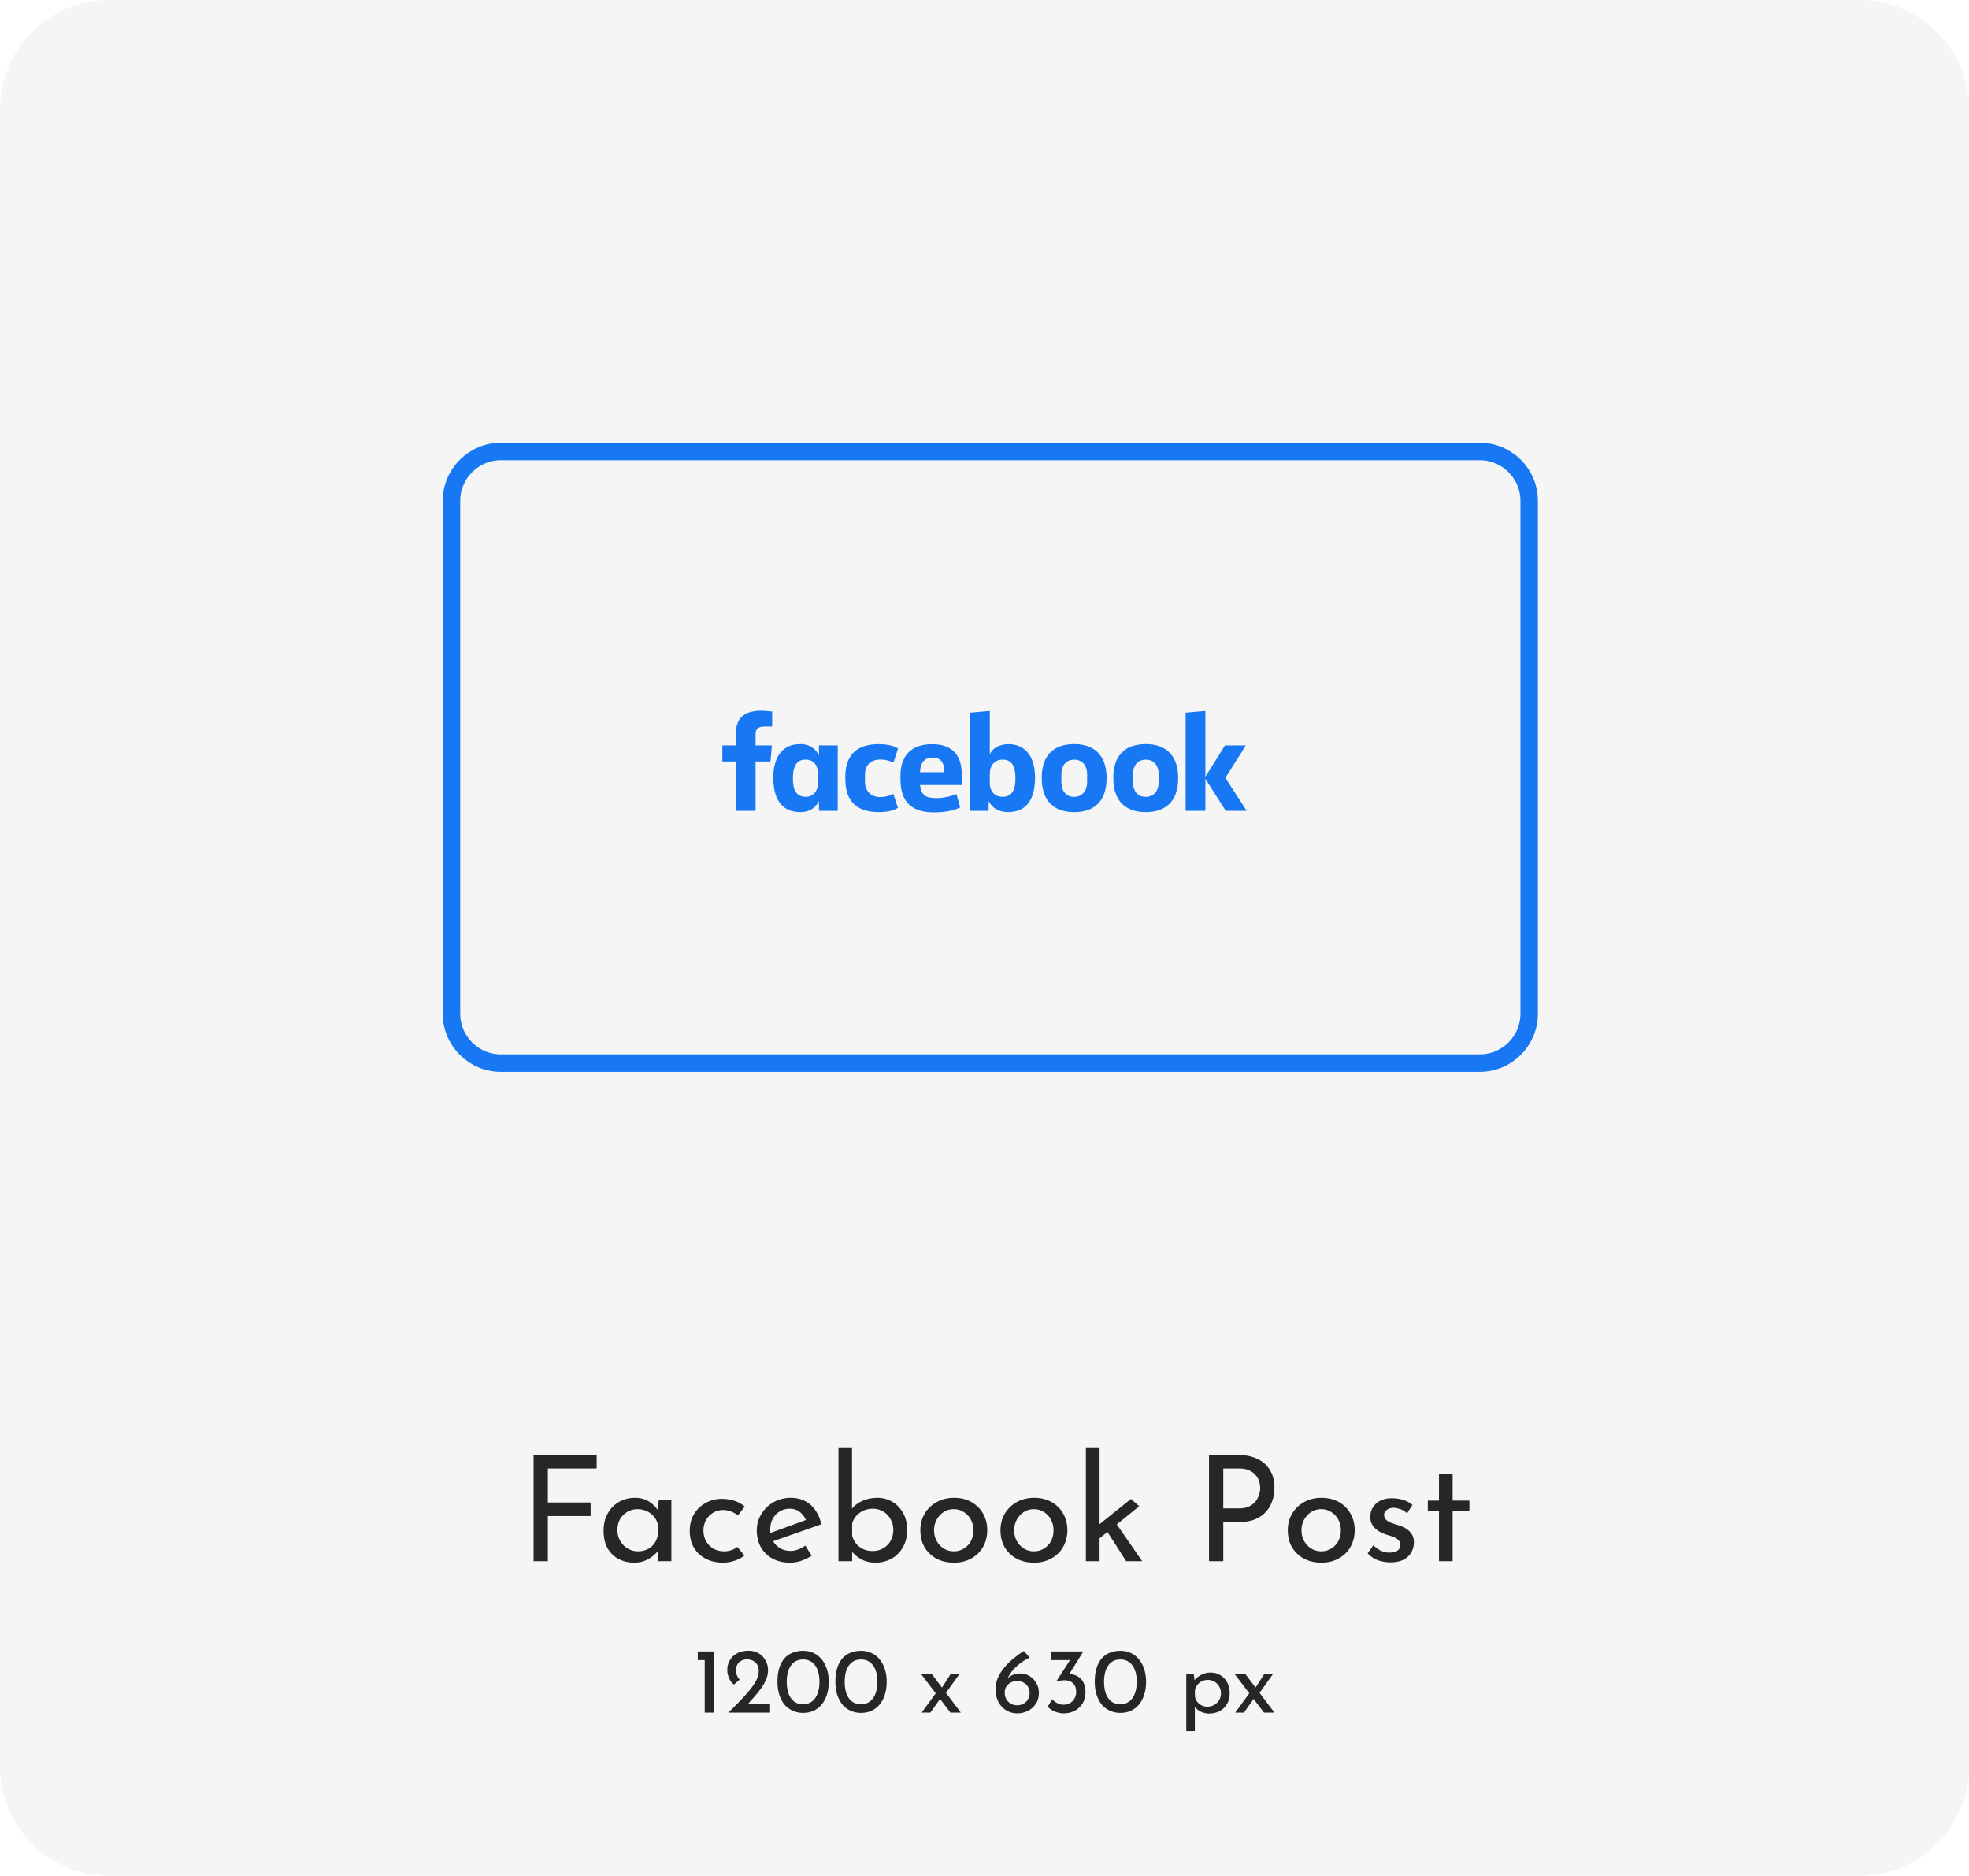
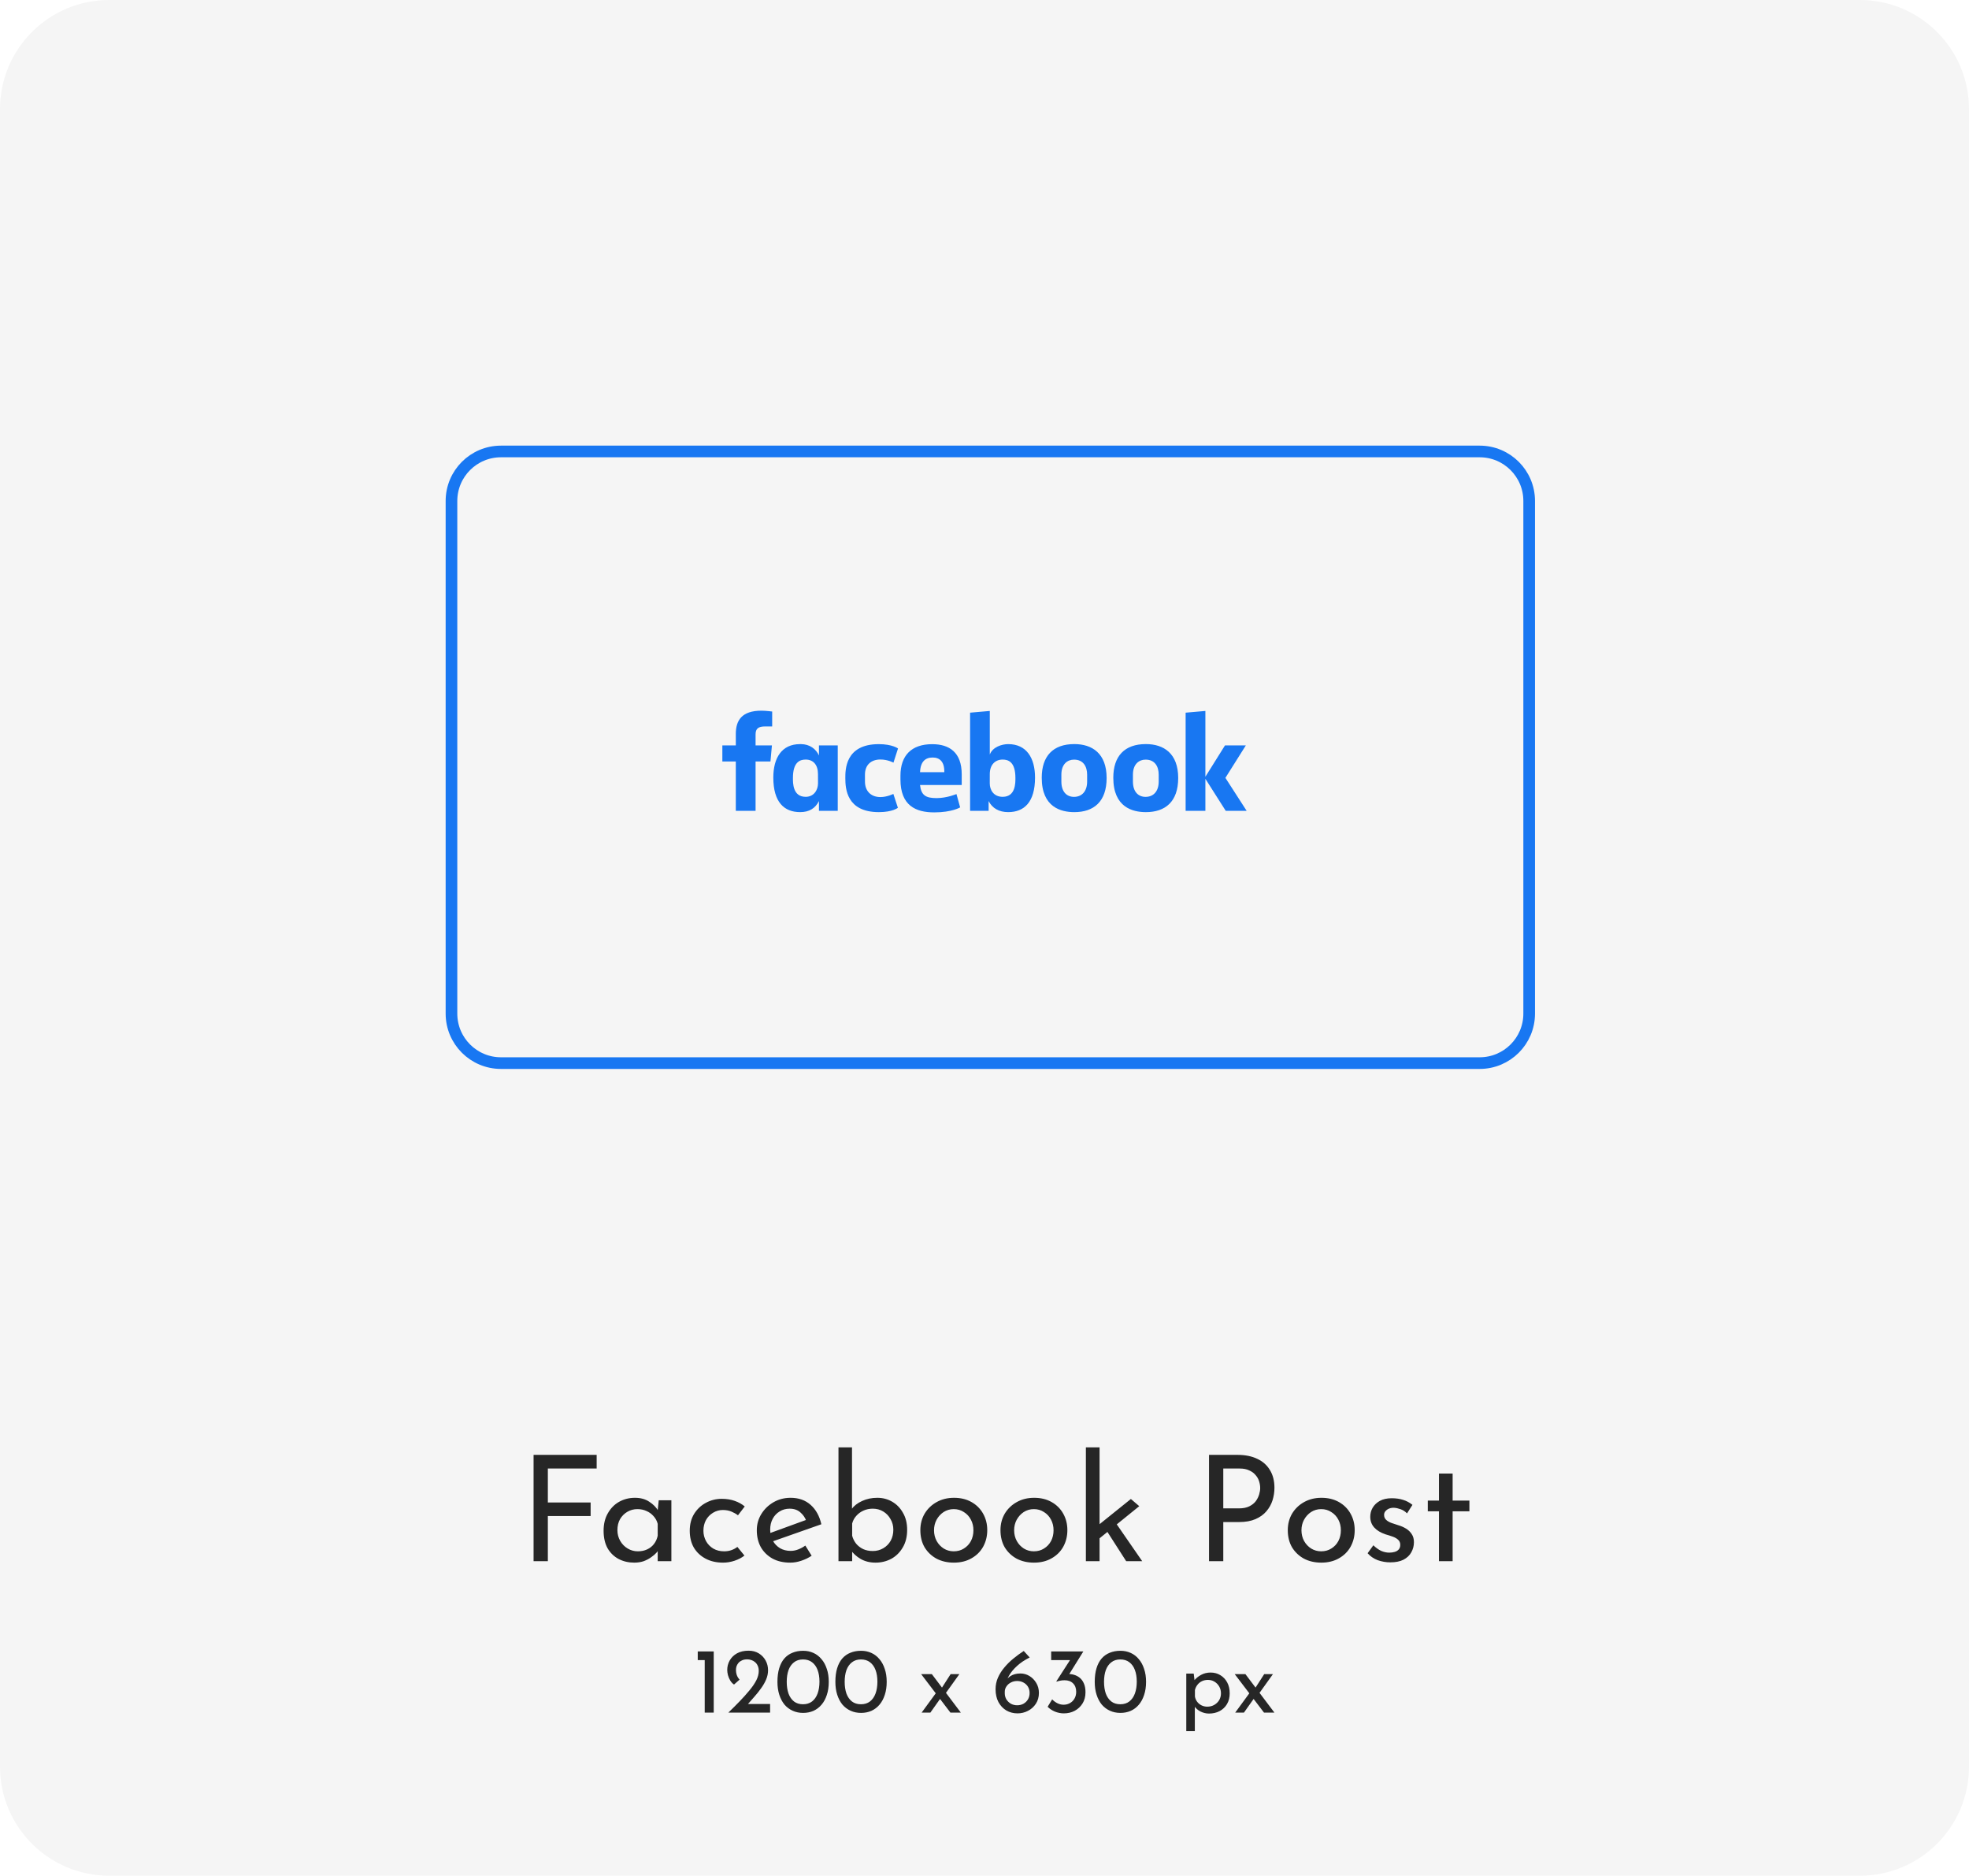
<svg xmlns="http://www.w3.org/2000/svg" width="169" height="161" viewBox="0 0 169 161" fill="none">
  <rect width="169" height="161" rx="9.367" fill="#F5F5F5" />
-   <rect x="38.75" y="38.75" width="92.5" height="52.5" rx="4.25" stroke="#1877F2" stroke-width="1.5" />
+   <rect x="38.75" y="38.75" width="92.5" height="52.5" rx="4.25" stroke="#1877F2" strokeWidth="1.5" />
  <path d="M45.797 124.876H51.212V126.049H47.022V128.965H50.694V130.126H47.022V134H45.797V124.876ZM54.432 134.126C53.944 134.126 53.498 134.021 53.094 133.811C52.698 133.6 52.383 133.293 52.147 132.889C51.92 132.477 51.807 131.977 51.807 131.388C51.807 130.807 51.929 130.307 52.173 129.886C52.417 129.457 52.74 129.129 53.144 128.902C53.557 128.674 54.007 128.561 54.495 128.561C54.983 128.561 55.395 128.674 55.731 128.902C56.068 129.12 56.325 129.381 56.501 129.684L56.425 129.886L56.539 128.775H57.624V134H56.451V132.637L56.577 132.94C56.543 133.024 56.468 133.133 56.35 133.268C56.24 133.394 56.089 133.525 55.895 133.659C55.71 133.794 55.496 133.907 55.252 134C55.008 134.084 54.734 134.126 54.432 134.126ZM54.747 133.154C55.041 133.154 55.307 133.1 55.542 132.99C55.778 132.881 55.971 132.73 56.123 132.536C56.282 132.334 56.392 132.094 56.451 131.817V130.795C56.383 130.542 56.266 130.323 56.097 130.138C55.929 129.945 55.727 129.798 55.492 129.697C55.256 129.587 54.995 129.533 54.709 129.533C54.398 129.533 54.112 129.608 53.851 129.76C53.59 129.911 53.38 130.121 53.22 130.391C53.069 130.66 52.993 130.975 52.993 131.337C52.993 131.674 53.073 131.981 53.233 132.258C53.392 132.536 53.607 132.755 53.876 132.915C54.145 133.075 54.436 133.154 54.747 133.154ZM63.896 133.52C63.66 133.706 63.378 133.853 63.05 133.962C62.722 134.072 62.394 134.126 62.066 134.126C61.494 134.126 60.993 134.013 60.564 133.785C60.135 133.558 59.798 133.243 59.554 132.839C59.319 132.427 59.201 131.943 59.201 131.388C59.201 130.832 59.327 130.349 59.58 129.936C59.841 129.524 60.177 129.209 60.589 128.99C61.01 128.763 61.46 128.649 61.94 128.649C62.36 128.649 62.735 128.708 63.063 128.826C63.399 128.944 63.685 129.103 63.921 129.305L63.34 130.063C63.189 129.945 63.004 129.84 62.785 129.747C62.566 129.655 62.318 129.608 62.041 129.608C61.738 129.608 61.456 129.688 61.195 129.848C60.943 129.999 60.741 130.21 60.589 130.479C60.446 130.748 60.375 131.051 60.375 131.388C60.375 131.707 60.45 132.006 60.602 132.284C60.753 132.553 60.964 132.767 61.233 132.927C61.502 133.079 61.809 133.154 62.154 133.154C62.381 133.154 62.587 133.121 62.773 133.054C62.966 132.986 63.139 132.894 63.29 132.776L63.896 133.52ZM67.834 134.126C67.237 134.126 66.723 134.008 66.294 133.773C65.865 133.529 65.533 133.201 65.297 132.788C65.07 132.368 64.957 131.888 64.957 131.35C64.957 130.837 65.087 130.37 65.348 129.949C65.609 129.528 65.958 129.192 66.395 128.939C66.833 128.687 67.321 128.561 67.859 128.561C68.549 128.561 69.121 128.763 69.576 129.167C70.03 129.57 70.337 130.126 70.497 130.832L66.193 132.347L65.916 131.653L69.449 130.365L69.197 130.53C69.096 130.252 68.928 130.012 68.692 129.81C68.457 129.6 68.149 129.495 67.771 129.495C67.451 129.495 67.165 129.575 66.913 129.734C66.66 129.886 66.463 130.096 66.32 130.365C66.177 130.635 66.105 130.942 66.105 131.287C66.105 131.648 66.181 131.968 66.332 132.246C66.484 132.515 66.69 132.73 66.951 132.889C67.22 133.041 67.523 133.117 67.859 133.117C68.086 133.117 68.305 133.075 68.515 132.99C68.734 132.906 68.936 132.797 69.121 132.662L69.664 133.533C69.403 133.71 69.109 133.853 68.78 133.962C68.461 134.072 68.145 134.126 67.834 134.126ZM75.148 134.126C74.668 134.126 74.243 134.021 73.873 133.811C73.511 133.6 73.221 133.335 73.002 133.016L73.141 132.65V134H71.967V124.232H73.128V129.974L73.091 129.533C73.301 129.246 73.6 129.015 73.987 128.838C74.382 128.653 74.82 128.561 75.299 128.561C75.77 128.561 76.199 128.674 76.586 128.902C76.973 129.129 77.28 129.448 77.507 129.861C77.743 130.264 77.861 130.748 77.861 131.312C77.861 131.901 77.735 132.406 77.482 132.826C77.238 133.247 76.91 133.571 76.498 133.798C76.086 134.017 75.635 134.126 75.148 134.126ZM74.908 133.129C75.244 133.129 75.547 133.049 75.816 132.889C76.086 132.73 76.296 132.515 76.447 132.246C76.599 131.968 76.675 131.653 76.675 131.299C76.675 130.963 76.595 130.66 76.435 130.391C76.283 130.113 76.073 129.894 75.804 129.734C75.543 129.575 75.244 129.495 74.908 129.495C74.622 129.495 74.357 129.549 74.113 129.659C73.869 129.768 73.663 129.92 73.494 130.113C73.326 130.298 73.208 130.517 73.141 130.769V131.817C73.208 132.069 73.322 132.296 73.482 132.498C73.642 132.692 73.844 132.847 74.088 132.965C74.332 133.075 74.605 133.129 74.908 133.129ZM78.994 131.337C78.994 130.816 79.116 130.344 79.36 129.924C79.612 129.503 79.957 129.171 80.395 128.927C80.832 128.683 81.329 128.561 81.884 128.561C82.456 128.561 82.957 128.683 83.386 128.927C83.815 129.171 84.147 129.503 84.382 129.924C84.618 130.344 84.736 130.816 84.736 131.337C84.736 131.859 84.618 132.334 84.382 132.763C84.147 133.184 83.81 133.516 83.373 133.76C82.944 134.004 82.443 134.126 81.871 134.126C81.316 134.126 80.82 134.013 80.382 133.785C79.953 133.55 79.612 133.226 79.36 132.814C79.116 132.393 78.994 131.901 78.994 131.337ZM80.168 131.35C80.168 131.686 80.243 131.993 80.395 132.271C80.546 132.54 80.748 132.755 81 132.915C81.261 133.075 81.547 133.154 81.859 133.154C82.187 133.154 82.477 133.075 82.729 132.915C82.99 132.755 83.192 132.54 83.335 132.271C83.478 131.993 83.55 131.686 83.55 131.35C83.55 131.013 83.478 130.71 83.335 130.441C83.192 130.164 82.99 129.945 82.729 129.785C82.477 129.617 82.187 129.533 81.859 129.533C81.539 129.533 81.249 129.617 80.988 129.785C80.735 129.953 80.533 130.176 80.382 130.454C80.239 130.723 80.168 131.022 80.168 131.35ZM85.871 131.337C85.871 130.816 85.993 130.344 86.237 129.924C86.489 129.503 86.834 129.171 87.272 128.927C87.709 128.683 88.205 128.561 88.761 128.561C89.333 128.561 89.833 128.683 90.263 128.927C90.692 129.171 91.024 129.503 91.259 129.924C91.495 130.344 91.613 130.816 91.613 131.337C91.613 131.859 91.495 132.334 91.259 132.763C91.024 133.184 90.687 133.516 90.25 133.76C89.821 134.004 89.32 134.126 88.748 134.126C88.193 134.126 87.696 134.013 87.259 133.785C86.83 133.55 86.489 133.226 86.237 132.814C85.993 132.393 85.871 131.901 85.871 131.337ZM87.044 131.35C87.044 131.686 87.12 131.993 87.272 132.271C87.423 132.54 87.625 132.755 87.877 132.915C88.138 133.075 88.424 133.154 88.735 133.154C89.064 133.154 89.354 133.075 89.606 132.915C89.867 132.755 90.069 132.54 90.212 132.271C90.355 131.993 90.427 131.686 90.427 131.35C90.427 131.013 90.355 130.71 90.212 130.441C90.069 130.164 89.867 129.945 89.606 129.785C89.354 129.617 89.064 129.533 88.735 129.533C88.416 129.533 88.126 129.617 87.865 129.785C87.612 129.953 87.41 130.176 87.259 130.454C87.116 130.723 87.044 131.022 87.044 131.35ZM93.202 134V124.232H94.376V134H93.202ZM95.638 130.53L98.035 134H96.66L94.855 131.186L95.638 130.53ZM94.01 132.334L93.896 131.211L97.064 128.662L97.783 129.28L94.01 132.334ZM106.206 124.876C106.871 124.876 107.439 124.989 107.91 125.216C108.381 125.435 108.743 125.755 108.995 126.176C109.256 126.596 109.386 127.105 109.386 127.703C109.386 128.064 109.332 128.422 109.222 128.775C109.113 129.12 108.936 129.436 108.692 129.722C108.457 129.999 108.146 130.222 107.758 130.391C107.371 130.559 106.9 130.643 106.345 130.643H104.995V134H103.771V124.876H106.206ZM106.332 129.469C106.694 129.469 106.993 129.411 107.228 129.293C107.464 129.175 107.649 129.028 107.784 128.851C107.918 128.666 108.015 128.472 108.074 128.271C108.133 128.069 108.162 127.888 108.162 127.728C108.162 127.543 108.133 127.353 108.074 127.16C108.015 126.958 107.914 126.777 107.771 126.617C107.637 126.449 107.456 126.314 107.228 126.213C107.01 126.104 106.736 126.049 106.408 126.049H104.995V129.469H106.332ZM110.531 131.337C110.531 130.816 110.653 130.344 110.897 129.924C111.15 129.503 111.495 129.171 111.932 128.927C112.37 128.683 112.866 128.561 113.421 128.561C113.994 128.561 114.494 128.683 114.923 128.927C115.352 129.171 115.685 129.503 115.92 129.924C116.156 130.344 116.274 130.816 116.274 131.337C116.274 131.859 116.156 132.334 115.92 132.763C115.685 133.184 115.348 133.516 114.911 133.76C114.482 134.004 113.981 134.126 113.409 134.126C112.854 134.126 112.357 134.013 111.92 133.785C111.491 133.55 111.15 133.226 110.897 132.814C110.653 132.393 110.531 131.901 110.531 131.337ZM111.705 131.35C111.705 131.686 111.781 131.993 111.932 132.271C112.084 132.54 112.286 132.755 112.538 132.915C112.799 133.075 113.085 133.154 113.396 133.154C113.724 133.154 114.015 133.075 114.267 132.915C114.528 132.755 114.73 132.54 114.873 132.271C115.016 131.993 115.087 131.686 115.087 131.35C115.087 131.013 115.016 130.71 114.873 130.441C114.73 130.164 114.528 129.945 114.267 129.785C114.015 129.617 113.724 129.533 113.396 129.533C113.076 129.533 112.786 129.617 112.525 129.785C112.273 129.953 112.071 130.176 111.92 130.454C111.777 130.723 111.705 131.022 111.705 131.35ZM119.327 134.101C118.956 134.101 118.595 134.038 118.241 133.912C117.896 133.777 117.61 133.579 117.383 133.319L117.875 132.637C118.094 132.847 118.317 133.007 118.544 133.117C118.78 133.218 119.011 133.268 119.238 133.268C119.407 133.268 119.562 133.247 119.705 133.205C119.848 133.163 119.962 133.096 120.046 133.003C120.138 132.902 120.185 132.767 120.185 132.599C120.185 132.414 120.122 132.267 119.995 132.157C119.878 132.048 119.722 131.96 119.529 131.892C119.343 131.825 119.146 131.762 118.935 131.703C118.506 131.56 118.178 131.362 117.951 131.11C117.724 130.858 117.61 130.551 117.61 130.189C117.61 129.911 117.678 129.655 117.812 129.419C117.955 129.175 118.161 128.977 118.431 128.826C118.708 128.674 119.049 128.599 119.453 128.599C119.815 128.599 120.138 128.645 120.425 128.737C120.711 128.822 120.98 128.965 121.232 129.167L120.765 129.899C120.614 129.739 120.433 129.621 120.223 129.545C120.012 129.469 119.823 129.427 119.655 129.419C119.512 129.411 119.373 129.432 119.238 129.482C119.112 129.533 119.007 129.604 118.923 129.697C118.839 129.789 118.797 129.899 118.797 130.025C118.797 130.201 118.855 130.344 118.973 130.454C119.091 130.563 119.242 130.651 119.428 130.719C119.621 130.778 119.81 130.841 119.995 130.908C120.256 130.984 120.488 131.085 120.69 131.211C120.891 131.337 121.051 131.493 121.169 131.678C121.295 131.863 121.358 132.094 121.358 132.372C121.358 132.683 121.283 132.974 121.131 133.243C120.988 133.504 120.765 133.714 120.462 133.874C120.168 134.025 119.789 134.101 119.327 134.101ZM123.507 126.478H124.68V128.801H126.119V129.722H124.68V134H123.507V129.722H122.548V128.801H123.507V126.478Z" fill="#262626" />
  <path d="M59.888 141.748H61.26V147H60.486V142.49H59.888V141.748ZM62.514 147C62.855 146.67 63.179 146.346 63.488 146.026C63.797 145.707 64.073 145.398 64.318 145.1C64.568 144.802 64.765 144.515 64.909 144.238C65.052 143.956 65.124 143.685 65.124 143.424C65.124 143.249 65.095 143.1 65.036 142.977C64.978 142.85 64.901 142.746 64.805 142.666C64.714 142.586 64.611 142.528 64.494 142.49C64.377 142.448 64.257 142.427 64.135 142.427C63.959 142.427 63.81 142.456 63.688 142.514C63.565 142.568 63.464 142.639 63.384 142.73C63.31 142.82 63.254 142.916 63.217 143.017C63.185 143.118 63.169 143.219 63.169 143.321C63.169 143.496 63.195 143.656 63.248 143.799C63.302 143.938 63.379 144.06 63.48 144.167L63.001 144.59C62.879 144.51 62.772 144.398 62.682 144.254C62.597 144.111 62.53 143.956 62.482 143.791C62.44 143.621 62.419 143.47 62.419 143.337C62.419 143.049 62.488 142.78 62.626 142.53C62.77 142.275 62.977 142.07 63.248 141.916C63.525 141.762 63.86 141.684 64.254 141.684C64.589 141.684 64.882 141.762 65.132 141.916C65.382 142.07 65.576 142.275 65.715 142.53C65.853 142.78 65.922 143.057 65.922 143.36C65.922 143.627 65.869 143.887 65.763 144.143C65.656 144.398 65.513 144.651 65.332 144.901C65.156 145.151 64.959 145.398 64.741 145.643C64.528 145.883 64.315 146.125 64.103 146.369L63.767 146.258H66.098V147H62.514ZM68.931 147.024C68.606 147.024 68.308 146.963 68.037 146.84C67.765 146.718 67.531 146.542 67.334 146.314C67.143 146.079 66.994 145.797 66.887 145.468C66.781 145.138 66.728 144.768 66.728 144.358C66.728 143.911 66.778 143.523 66.879 143.193C66.981 142.858 67.127 142.578 67.318 142.355C67.515 142.131 67.749 141.966 68.021 141.86C68.292 141.748 68.596 141.692 68.931 141.692C69.255 141.692 69.551 141.754 69.817 141.876C70.088 141.998 70.319 142.177 70.511 142.411C70.708 142.639 70.859 142.919 70.966 143.249C71.078 143.573 71.133 143.943 71.133 144.358C71.133 144.779 71.078 145.154 70.966 145.484C70.859 145.813 70.708 146.093 70.511 146.322C70.319 146.55 70.088 146.726 69.817 146.848C69.551 146.965 69.255 147.024 68.931 147.024ZM68.923 146.282C69.231 146.282 69.489 146.202 69.697 146.042C69.91 145.877 70.069 145.648 70.176 145.356C70.282 145.063 70.335 144.725 70.335 144.342C70.335 143.959 70.282 143.627 70.176 143.345C70.069 143.057 69.91 142.834 69.697 142.674C69.489 142.514 69.231 142.435 68.923 142.435C68.614 142.435 68.356 142.517 68.148 142.682C67.941 142.842 67.784 143.065 67.678 143.352C67.576 143.64 67.526 143.975 67.526 144.358C67.526 144.736 67.576 145.071 67.678 145.364C67.784 145.651 67.941 145.877 68.148 146.042C68.356 146.202 68.614 146.282 68.923 146.282ZM73.903 147.024C73.579 147.024 73.281 146.963 73.01 146.84C72.738 146.718 72.504 146.542 72.307 146.314C72.116 146.079 71.967 145.797 71.86 145.468C71.754 145.138 71.701 144.768 71.701 144.358C71.701 143.911 71.751 143.523 71.852 143.193C71.953 142.858 72.1 142.578 72.291 142.355C72.488 142.131 72.722 141.966 72.994 141.86C73.265 141.748 73.568 141.692 73.903 141.692C74.228 141.692 74.523 141.754 74.789 141.876C75.061 141.998 75.292 142.177 75.484 142.411C75.681 142.639 75.832 142.919 75.939 143.249C76.05 143.573 76.106 143.943 76.106 144.358C76.106 144.779 76.05 145.154 75.939 145.484C75.832 145.813 75.681 146.093 75.484 146.322C75.292 146.55 75.061 146.726 74.789 146.848C74.523 146.965 74.228 147.024 73.903 147.024ZM73.895 146.282C74.204 146.282 74.462 146.202 74.67 146.042C74.882 145.877 75.042 145.648 75.149 145.356C75.255 145.063 75.308 144.725 75.308 144.342C75.308 143.959 75.255 143.627 75.149 143.345C75.042 143.057 74.882 142.834 74.67 142.674C74.462 142.514 74.204 142.435 73.895 142.435C73.587 142.435 73.329 142.517 73.121 142.682C72.914 142.842 72.757 143.065 72.65 143.352C72.549 143.64 72.499 143.975 72.499 144.358C72.499 144.736 72.549 145.071 72.65 145.364C72.757 145.651 72.914 145.877 73.121 146.042C73.329 146.202 73.587 146.282 73.895 146.282ZM80.803 144.925L81.593 143.696H82.344L81.074 145.468L80.803 144.925ZM82.471 147H81.577L79.063 143.696H79.981L82.471 147ZM80.723 145.771L79.853 147H79.103L80.364 145.276L80.723 145.771ZM87.334 147.064C86.983 147.064 86.663 146.981 86.376 146.816C86.094 146.646 85.868 146.407 85.698 146.098C85.533 145.784 85.45 145.414 85.45 144.989C85.45 144.643 85.517 144.316 85.65 144.007C85.788 143.693 85.972 143.4 86.201 143.129C86.429 142.852 86.687 142.597 86.975 142.363C87.267 142.123 87.565 141.905 87.869 141.708L88.379 142.267C87.948 142.48 87.587 142.722 87.294 142.993C87.001 143.259 86.775 143.531 86.615 143.807C86.456 144.084 86.36 144.345 86.328 144.59L86.137 144.566C86.28 144.268 86.469 144.039 86.703 143.879C86.937 143.72 87.233 143.64 87.589 143.64C87.861 143.64 88.116 143.712 88.356 143.855C88.595 143.999 88.789 144.196 88.938 144.446C89.092 144.696 89.17 144.983 89.17 145.308C89.17 145.664 89.082 145.976 88.906 146.242C88.736 146.502 88.51 146.705 88.228 146.848C87.951 146.992 87.653 147.064 87.334 147.064ZM87.302 146.369C87.499 146.369 87.677 146.327 87.837 146.242C88.002 146.151 88.132 146.026 88.228 145.867C88.323 145.707 88.371 145.523 88.371 145.316C88.371 145.108 88.323 144.927 88.228 144.773C88.132 144.619 88.002 144.499 87.837 144.414C87.677 144.329 87.499 144.286 87.302 144.286C87.105 144.286 86.927 144.329 86.767 144.414C86.608 144.494 86.48 144.606 86.384 144.749C86.288 144.888 86.24 145.042 86.24 145.212V145.348C86.24 145.529 86.286 145.699 86.376 145.859C86.472 146.013 86.6 146.138 86.759 146.234C86.924 146.324 87.105 146.369 87.302 146.369ZM92.984 141.748L91.579 144.007L91.116 143.791C91.186 143.754 91.263 143.728 91.348 143.712C91.433 143.696 91.518 143.688 91.603 143.688C91.8 143.677 91.992 143.698 92.178 143.752C92.364 143.805 92.532 143.893 92.681 144.015C92.83 144.137 92.947 144.3 93.032 144.502C93.122 144.704 93.168 144.954 93.168 145.252C93.168 145.625 93.082 145.946 92.912 146.218C92.742 146.489 92.516 146.699 92.234 146.848C91.957 146.992 91.648 147.064 91.308 147.064C91.053 147.064 90.797 147.013 90.542 146.912C90.292 146.806 90.084 146.667 89.919 146.497L90.31 145.859C90.411 145.976 90.55 146.082 90.725 146.178C90.906 146.274 91.093 146.322 91.284 146.322C91.486 146.322 91.667 146.276 91.827 146.186C91.992 146.095 92.122 145.968 92.218 145.803C92.319 145.633 92.37 145.436 92.37 145.212C92.37 144.904 92.279 144.661 92.098 144.486C91.922 144.31 91.68 144.222 91.372 144.222C91.218 144.222 91.087 144.236 90.981 144.262C90.874 144.284 90.778 144.31 90.693 144.342L90.669 144.31L91.907 142.387L92.146 142.49H90.222V141.748H92.984ZM96.164 147.024C95.84 147.024 95.542 146.963 95.27 146.84C94.999 146.718 94.765 146.542 94.568 146.314C94.376 146.079 94.227 145.797 94.121 145.468C94.014 145.138 93.961 144.768 93.961 144.358C93.961 143.911 94.012 143.523 94.113 143.193C94.214 142.858 94.36 142.578 94.552 142.355C94.749 142.131 94.983 141.966 95.254 141.86C95.526 141.748 95.829 141.692 96.164 141.692C96.489 141.692 96.784 141.754 97.05 141.876C97.322 141.998 97.553 142.177 97.745 142.411C97.941 142.639 98.093 142.919 98.199 143.249C98.311 143.573 98.367 143.943 98.367 144.358C98.367 144.779 98.311 145.154 98.199 145.484C98.093 145.813 97.941 146.093 97.745 146.322C97.553 146.55 97.322 146.726 97.05 146.848C96.784 146.965 96.489 147.024 96.164 147.024ZM96.156 146.282C96.465 146.282 96.723 146.202 96.93 146.042C97.143 145.877 97.303 145.648 97.409 145.356C97.516 145.063 97.569 144.725 97.569 144.342C97.569 143.959 97.516 143.627 97.409 143.345C97.303 143.057 97.143 142.834 96.93 142.674C96.723 142.514 96.465 142.435 96.156 142.435C95.848 142.435 95.59 142.517 95.382 142.682C95.174 142.842 95.017 143.065 94.911 143.352C94.81 143.64 94.759 143.975 94.759 144.358C94.759 144.736 94.81 145.071 94.911 145.364C95.017 145.651 95.174 145.877 95.382 146.042C95.59 146.202 95.848 146.282 96.156 146.282ZM103.766 147.08C103.516 147.08 103.274 147.021 103.04 146.904C102.811 146.787 102.633 146.63 102.505 146.433L102.553 146.202V148.588H101.819V143.648H102.457L102.561 144.494L102.481 144.262C102.641 144.06 102.843 143.893 103.088 143.76C103.332 143.627 103.606 143.56 103.91 143.56C104.218 143.56 104.495 143.634 104.74 143.783C104.99 143.932 105.187 144.14 105.33 144.406C105.474 144.672 105.546 144.983 105.546 145.34C105.546 145.696 105.469 146.005 105.314 146.266C105.16 146.526 104.947 146.729 104.676 146.872C104.41 147.011 104.107 147.08 103.766 147.08ZM103.622 146.489C103.835 146.489 104.029 146.441 104.205 146.346C104.386 146.244 104.53 146.109 104.636 145.938C104.742 145.763 104.796 145.566 104.796 145.348C104.796 145.124 104.745 144.927 104.644 144.757C104.543 144.582 104.407 144.443 104.237 144.342C104.072 144.241 103.886 144.191 103.678 144.191C103.487 144.191 103.314 144.228 103.16 144.302C103.005 144.377 102.877 144.481 102.776 144.614C102.675 144.741 102.603 144.89 102.561 145.061V145.611C102.588 145.782 102.651 145.933 102.752 146.066C102.854 146.199 102.979 146.303 103.128 146.377C103.282 146.452 103.447 146.489 103.622 146.489ZM107.717 144.925L108.507 143.696H109.257L107.988 145.468L107.717 144.925ZM109.385 147H108.491L105.977 143.696H106.895L109.385 147ZM107.637 145.771L106.767 147H106.017L107.278 145.276L107.637 145.771Z" fill="#262626" />
  <path d="M64.851 69.595H63.155V65.358H62V63.979H63.155V62.997C63.155 61.834 63.666 61 65.357 61C65.715 61 66.276 61.072 66.276 61.072V62.353H65.686C65.085 62.353 64.851 62.536 64.851 63.043V63.979H66.254L66.129 65.358H64.851L64.851 69.595ZM68.741 63.869C68.717 63.869 68.691 63.87 68.666 63.87C67.094 63.87 66.374 65.056 66.374 66.739C66.374 68.858 67.308 69.707 68.678 69.707C69.463 69.707 69.978 69.376 70.291 68.758V69.596H71.904V63.98H70.291V64.843C70.035 64.288 69.506 63.875 68.741 63.869ZM69.151 65.196C69.812 65.196 70.208 65.658 70.208 66.443L70.21 67.245C70.21 67.774 69.882 68.394 69.151 68.394C68.028 68.394 68.058 67.177 68.058 66.772C68.058 65.41 68.657 65.196 69.151 65.196ZM72.555 66.788C72.555 66.106 72.523 63.872 75.425 63.872C76.591 63.872 77.077 64.244 77.077 64.244L76.686 65.46C76.686 65.46 76.2 65.191 75.567 65.191C74.756 65.191 74.239 65.662 74.239 66.492L74.24 67.086C74.24 67.883 74.739 68.415 75.569 68.415C76.146 68.415 76.677 68.144 76.677 68.144L77.067 69.334C77.067 69.334 76.622 69.708 75.434 69.708C72.67 69.708 72.555 67.704 72.555 66.788H72.555ZM86.534 63.87C88.106 63.87 88.837 65.056 88.837 66.739C88.837 68.858 87.903 69.707 86.533 69.707C85.748 69.707 85.169 69.376 84.855 68.758V69.596L83.263 69.595V61.171L84.954 61.023V64.767C85.198 64.112 86 63.87 86.534 63.87ZM86.06 65.196C85.399 65.196 84.954 65.658 84.954 66.443L84.952 67.245C84.951 67.774 85.261 68.394 86.06 68.394C87.183 68.394 87.153 67.177 87.153 66.772C87.153 65.41 86.555 65.196 86.06 65.196ZM80.011 63.875C78.228 63.875 77.286 64.85 77.286 66.582V66.903C77.286 69.151 78.608 69.73 80.184 69.73C81.717 69.73 82.41 69.3 82.41 69.3L82.094 68.156C82.094 68.156 81.278 68.504 80.387 68.504C79.464 68.504 79.067 68.269 78.965 67.379H82.545V66.461C82.545 64.583 81.489 63.875 80.011 63.875L80.011 63.875ZM80.054 65.02C80.671 65.02 81.071 65.4 81.049 66.28H78.968C79.004 65.354 79.436 65.02 80.054 65.02ZM92.208 63.867C90.377 63.867 89.413 64.902 89.413 66.755C89.413 69.299 91.075 69.708 92.211 69.708C93.875 69.708 94.982 68.81 94.982 66.778C94.982 64.664 93.737 63.867 92.208 63.867ZM92.185 65.201C92.99 65.201 93.309 65.805 93.309 66.492V67.083C93.309 67.916 92.863 68.398 92.182 68.398C91.545 68.398 91.098 67.948 91.098 67.083V66.492C91.098 65.571 91.63 65.201 92.185 65.201ZM98.35 63.867C96.519 63.867 95.555 64.902 95.555 66.755C95.555 69.299 97.217 69.708 98.354 69.708C100.017 69.708 101.125 68.81 101.125 66.778C101.125 64.664 99.88 63.867 98.35 63.867ZM98.328 65.201C99.133 65.201 99.452 65.805 99.452 66.492V67.083C99.452 67.916 99.005 68.398 98.325 68.398C97.688 68.398 97.24 67.948 97.24 67.083V66.492C97.24 65.571 97.773 65.201 98.328 65.201ZM101.763 69.595V61.171L103.459 61.023V66.67L105.142 63.979H106.932L105.177 66.766L107 69.595H105.204L103.459 66.848V69.595H101.763Z" fill="#1877F2" />
</svg>
